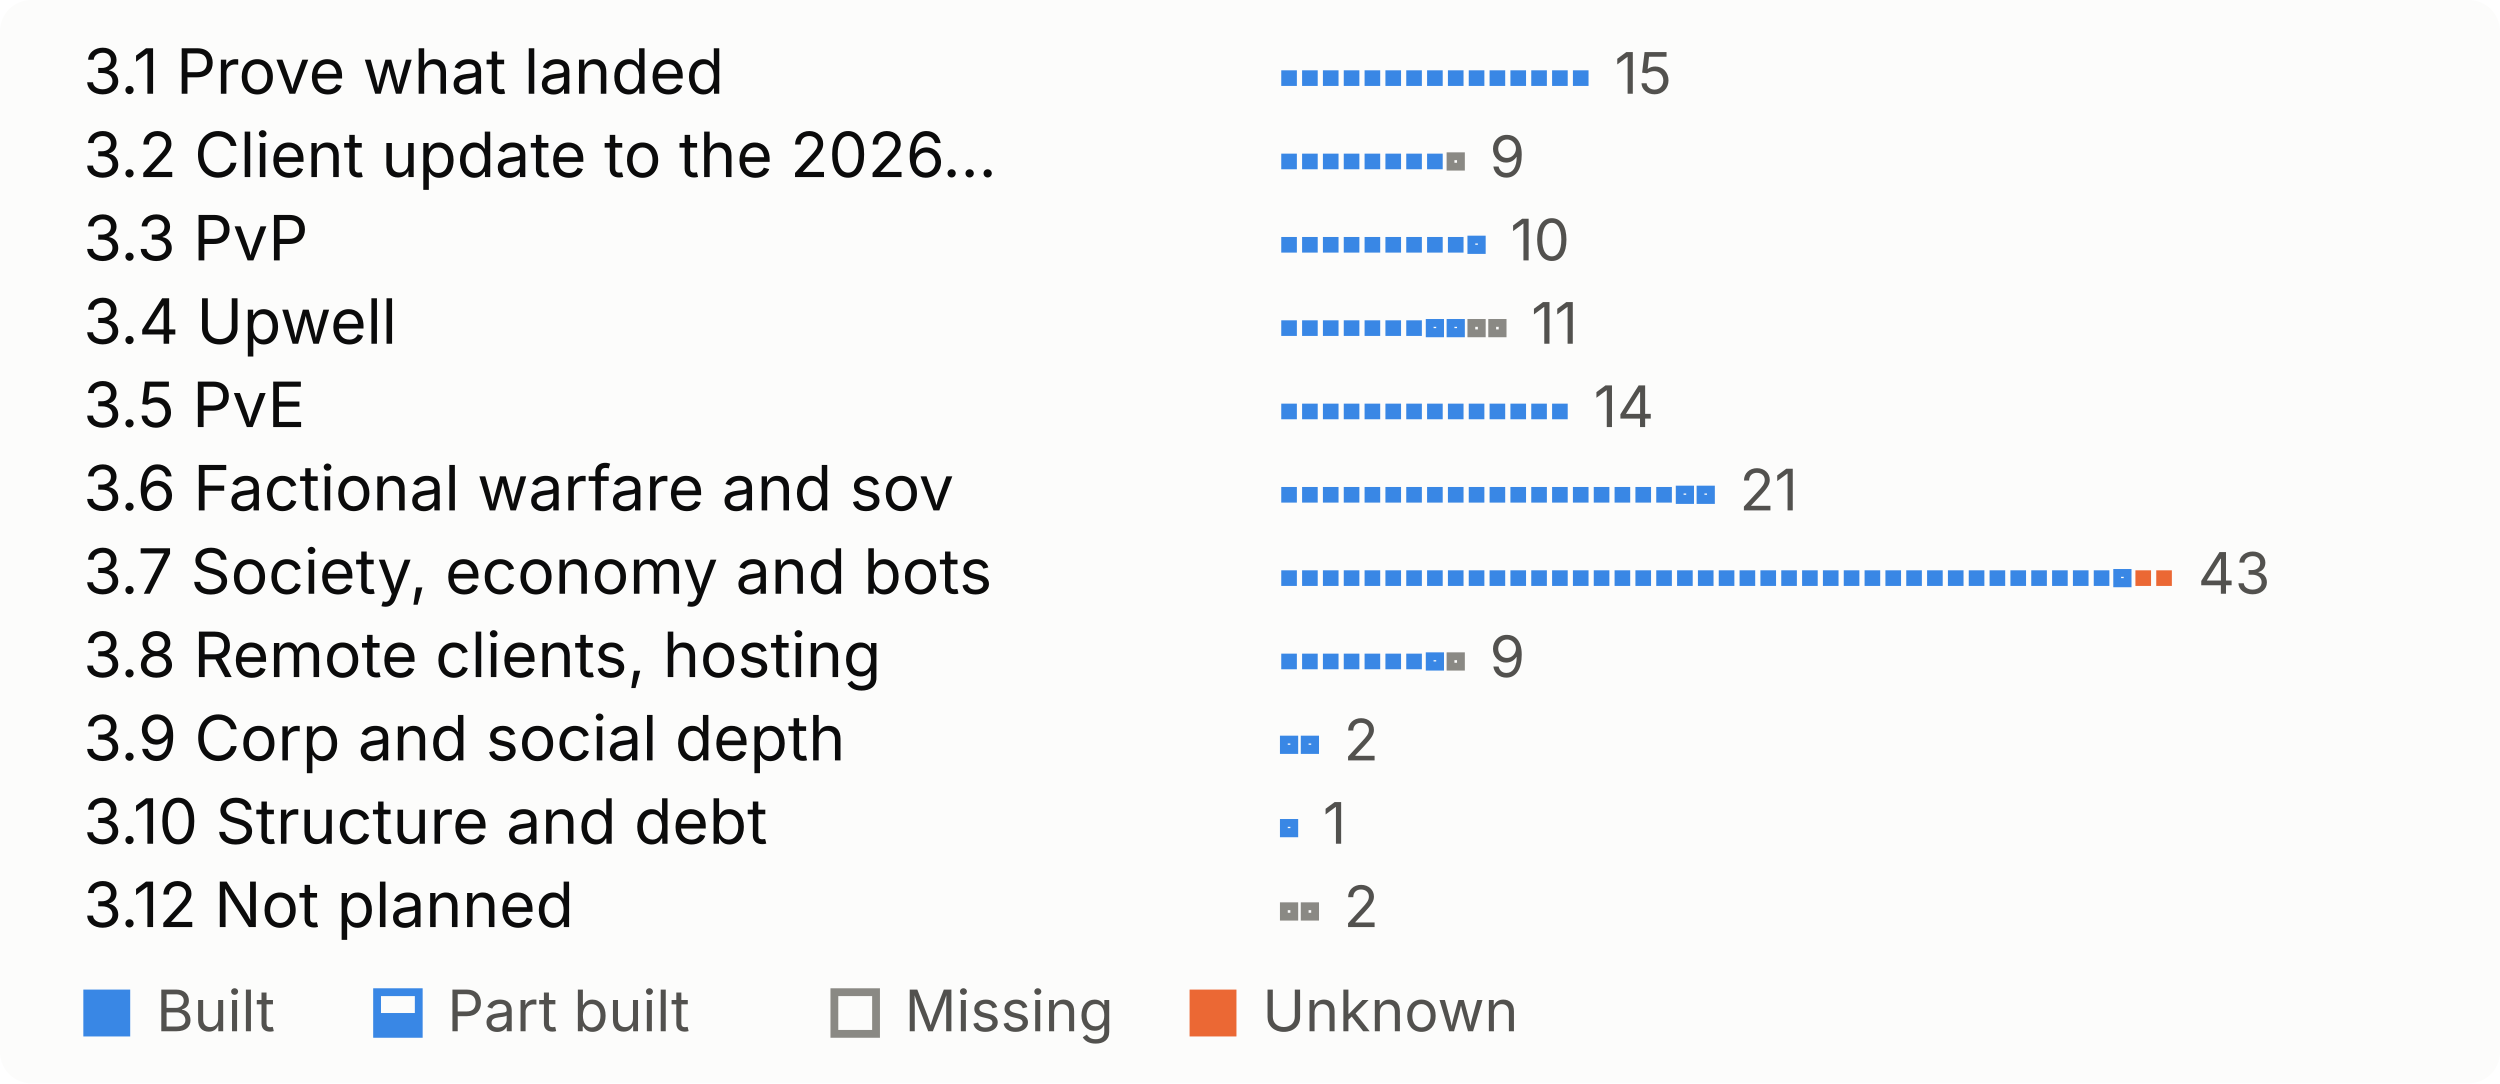
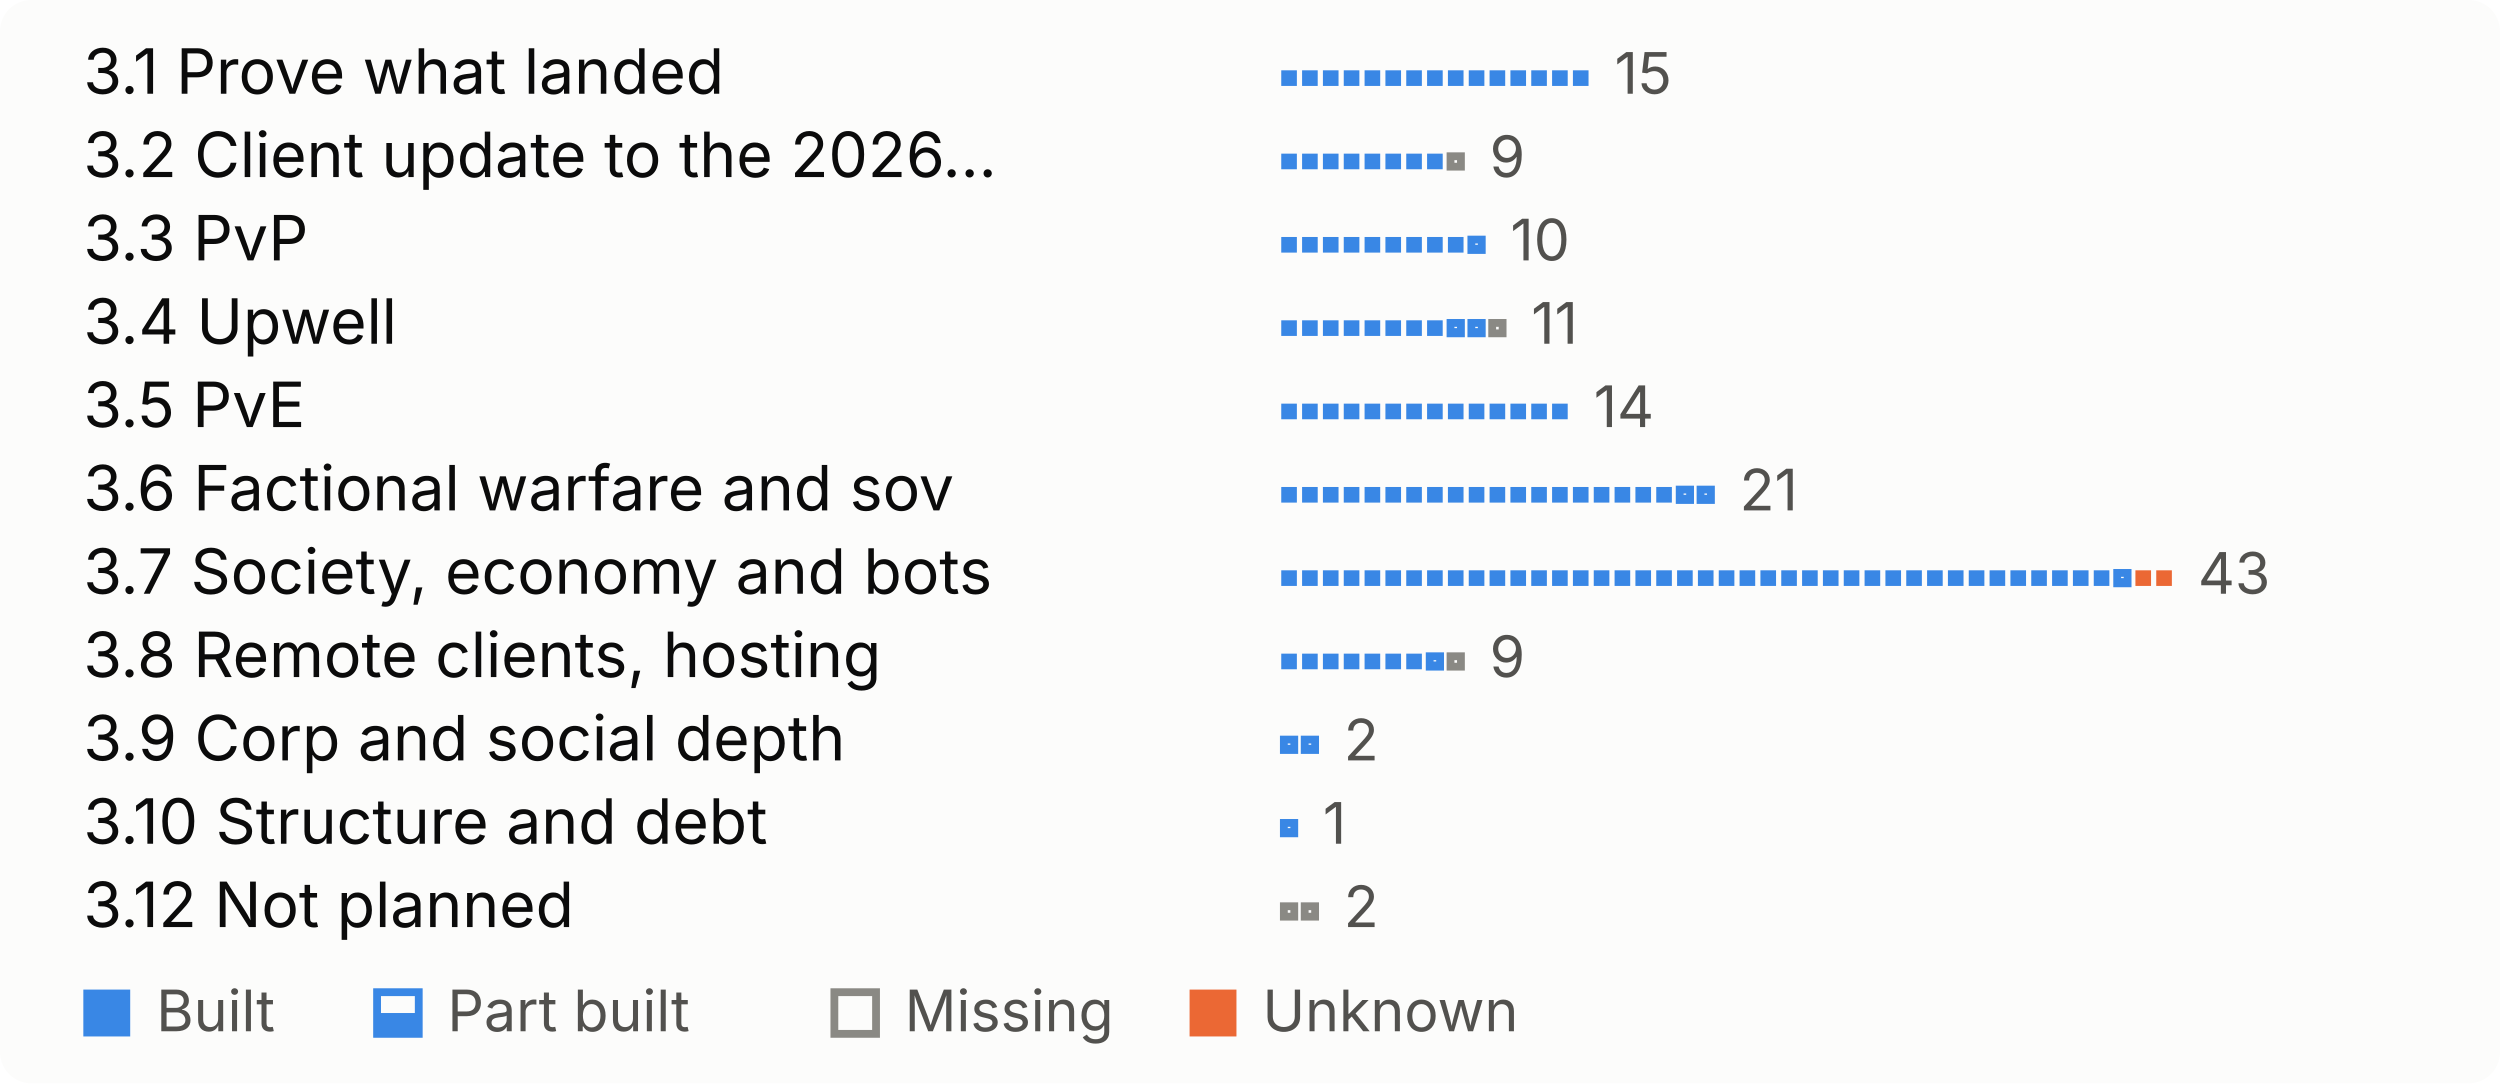
<svg xmlns="http://www.w3.org/2000/svg" width="480" height="208" viewBox="0 0 480 208" role="img" aria-label="What is left, by theme, one mark per open feature">
  <style>
.bg{fill:#fcfcfb}.t{fill:#0b0b0b}.s{fill:#52514e}.rule{fill:#e1e0d9}
.proved{fill:#184f95}.built{fill:#3987e5}.unknown{fill:#eb6834}
.part-o{fill:none;stroke:#3987e5;stroke-width:1.5}.part-f{fill:#3987e5}
.missing{fill:none;stroke:#8a8984;stroke-width:1.5}
.pass{fill:#184f95}.fail{fill:#eb6834}.none{fill:none;stroke:#8a8984;stroke-width:1.5}
@media (prefers-color-scheme:dark){
.bg{fill:#1a1a19}.t{fill:#f0efec}.s{fill:#c3c2b7}.rule{fill:#383835}
.proved{fill:#86b6ef}.built{fill:#3987e5}.unknown{fill:#d95926}
.part-o{stroke:#3987e5}.part-f{fill:#3987e5}
.missing{stroke:#8d8c85}
.pass{fill:#86b6ef}.fail{fill:#d95926}.none{stroke:#8d8c85}
}
text{font-family:system-ui,-apple-system,"Segoe UI",sans-serif;font-size:12px}
.big{font-size:26px;font-weight:600}.b{font-weight:600}.xs{font-size:11px}
</style>
  <rect width="480" height="208" rx="6" class="bg" />
  <text x="16.0" y="18.0" class="t">3.1 Prove what landed</text>
  <rect x="246.0" y="13.5" width="3" height="3" class="built" />
  <rect x="250.0" y="13.5" width="3" height="3" class="built" />
  <rect x="254.0" y="13.5" width="3" height="3" class="built" />
  <rect x="258.0" y="13.5" width="3" height="3" class="built" />
  <rect x="262.0" y="13.5" width="3" height="3" class="built" />
  <rect x="266.0" y="13.5" width="3" height="3" class="built" />
  <rect x="270.0" y="13.5" width="3" height="3" class="built" />
  <rect x="274.0" y="13.5" width="3" height="3" class="built" />
  <rect x="278.0" y="13.5" width="3" height="3" class="built" />
  <rect x="282.0" y="13.5" width="3" height="3" class="built" />
  <rect x="286.0" y="13.5" width="3" height="3" class="built" />
  <rect x="290.0" y="13.5" width="3" height="3" class="built" />
  <rect x="294.0" y="13.5" width="3" height="3" class="built" />
  <rect x="298.0" y="13.5" width="3" height="3" class="built" />
  <rect x="302.0" y="13.5" width="3" height="3" class="built" />
  <text x="310.0" y="18.0" class="s xs">15</text>
  <text x="16.0" y="34.0" class="t">3.2 Client update to the 2026…</text>
  <rect x="246.0" y="29.5" width="3" height="3" class="built" />
  <rect x="250.0" y="29.5" width="3" height="3" class="built" />
  <rect x="254.0" y="29.5" width="3" height="3" class="built" />
  <rect x="258.0" y="29.5" width="3" height="3" class="built" />
  <rect x="262.0" y="29.5" width="3" height="3" class="built" />
  <rect x="266.0" y="29.5" width="3" height="3" class="built" />
  <rect x="270.0" y="29.5" width="3" height="3" class="built" />
  <rect x="274.0" y="29.5" width="3" height="3" class="built" />
  <rect x="278.5" y="30.0" width="2" height="2" fill="none" class="missing" />
  <text x="286.0" y="34.0" class="s xs">9</text>
  <text x="16.0" y="50.0" class="t">3.3 PvP</text>
  <rect x="246.0" y="45.5" width="3" height="3" class="built" />
  <rect x="250.0" y="45.5" width="3" height="3" class="built" />
  <rect x="254.0" y="45.5" width="3" height="3" class="built" />
  <rect x="258.0" y="45.5" width="3" height="3" class="built" />
  <rect x="262.0" y="45.5" width="3" height="3" class="built" />
  <rect x="266.0" y="45.5" width="3" height="3" class="built" />
  <rect x="270.0" y="45.5" width="3" height="3" class="built" />
  <rect x="274.0" y="45.5" width="3" height="3" class="built" />
  <rect x="278.0" y="45.5" width="3" height="3" class="built" />
  <rect x="282.5" y="46.0" width="2" height="2" fill="none" class="part-o" />
  <rect x="282.0" y="47.0" width="3" height="1.5" class="part-f" />
  <text x="290.0" y="50.0" class="s xs">10</text>
  <text x="16.0" y="66.0" class="t">3.4 Upwell</text>
  <rect x="246.0" y="61.5" width="3" height="3" class="built" />
  <rect x="250.0" y="61.5" width="3" height="3" class="built" />
  <rect x="254.0" y="61.5" width="3" height="3" class="built" />
  <rect x="258.0" y="61.5" width="3" height="3" class="built" />
  <rect x="262.0" y="61.5" width="3" height="3" class="built" />
  <rect x="266.0" y="61.5" width="3" height="3" class="built" />
  <rect x="270.0" y="61.5" width="3" height="3" class="built" />
-   <rect x="274.5" y="62.0" width="2" height="2" fill="none" class="part-o" />
-   <rect x="274.0" y="63.0" width="3" height="1.5" class="part-f" />
+   <rect x="274.0" y="61.5" width="3" height="3" class="built" />
  <rect x="278.5" y="62.0" width="2" height="2" fill="none" class="part-o" />
  <rect x="278.0" y="63.0" width="3" height="1.5" class="part-f" />
-   <rect x="282.5" y="62.0" width="2" height="2" fill="none" class="missing" />
+   <rect x="282.5" y="62.0" width="2" height="2" fill="none" class="part-o" />
+   <rect x="282.0" y="63.0" width="3" height="1.5" class="part-f" />
  <rect x="286.5" y="62.0" width="2" height="2" fill="none" class="missing" />
  <text x="294.0" y="66.0" class="s xs">11</text>
  <text x="16.0" y="82.0" class="t">3.5 PvE</text>
  <rect x="246.0" y="77.5" width="3" height="3" class="built" />
  <rect x="250.0" y="77.5" width="3" height="3" class="built" />
  <rect x="254.0" y="77.5" width="3" height="3" class="built" />
  <rect x="258.0" y="77.5" width="3" height="3" class="built" />
  <rect x="262.0" y="77.5" width="3" height="3" class="built" />
  <rect x="266.0" y="77.5" width="3" height="3" class="built" />
  <rect x="270.0" y="77.5" width="3" height="3" class="built" />
  <rect x="274.0" y="77.5" width="3" height="3" class="built" />
  <rect x="278.0" y="77.5" width="3" height="3" class="built" />
  <rect x="282.0" y="77.5" width="3" height="3" class="built" />
  <rect x="286.0" y="77.5" width="3" height="3" class="built" />
  <rect x="290.0" y="77.5" width="3" height="3" class="built" />
  <rect x="294.0" y="77.5" width="3" height="3" class="built" />
  <rect x="298.0" y="77.5" width="3" height="3" class="built" />
  <text x="306.0" y="82.0" class="s xs">14</text>
  <text x="16.0" y="98.0" class="t">3.6 Factional warfare and sov</text>
  <rect x="246.0" y="93.5" width="3" height="3" class="built" />
  <rect x="250.0" y="93.5" width="3" height="3" class="built" />
  <rect x="254.0" y="93.5" width="3" height="3" class="built" />
  <rect x="258.0" y="93.5" width="3" height="3" class="built" />
  <rect x="262.0" y="93.5" width="3" height="3" class="built" />
  <rect x="266.0" y="93.5" width="3" height="3" class="built" />
  <rect x="270.0" y="93.5" width="3" height="3" class="built" />
  <rect x="274.0" y="93.5" width="3" height="3" class="built" />
  <rect x="278.0" y="93.5" width="3" height="3" class="built" />
  <rect x="282.0" y="93.5" width="3" height="3" class="built" />
  <rect x="286.0" y="93.5" width="3" height="3" class="built" />
  <rect x="290.0" y="93.5" width="3" height="3" class="built" />
  <rect x="294.0" y="93.5" width="3" height="3" class="built" />
  <rect x="298.0" y="93.5" width="3" height="3" class="built" />
  <rect x="302.0" y="93.5" width="3" height="3" class="built" />
  <rect x="306.0" y="93.5" width="3" height="3" class="built" />
  <rect x="310.0" y="93.5" width="3" height="3" class="built" />
  <rect x="314.0" y="93.5" width="3" height="3" class="built" />
  <rect x="318.0" y="93.5" width="3" height="3" class="built" />
  <rect x="322.5" y="94.0" width="2" height="2" fill="none" class="part-o" />
  <rect x="322.0" y="95.0" width="3" height="1.5" class="part-f" />
  <rect x="326.5" y="94.0" width="2" height="2" fill="none" class="part-o" />
  <rect x="326.0" y="95.0" width="3" height="1.5" class="part-f" />
  <text x="334.0" y="98.0" class="s xs">21</text>
  <text x="16.0" y="114.0" class="t">3.7 Society, economy and bots</text>
  <rect x="246.0" y="109.5" width="3" height="3" class="built" />
  <rect x="250.0" y="109.5" width="3" height="3" class="built" />
  <rect x="254.0" y="109.5" width="3" height="3" class="built" />
  <rect x="258.0" y="109.5" width="3" height="3" class="built" />
  <rect x="262.0" y="109.5" width="3" height="3" class="built" />
  <rect x="266.0" y="109.5" width="3" height="3" class="built" />
  <rect x="270.0" y="109.5" width="3" height="3" class="built" />
  <rect x="274.0" y="109.5" width="3" height="3" class="built" />
  <rect x="278.0" y="109.5" width="3" height="3" class="built" />
  <rect x="282.0" y="109.5" width="3" height="3" class="built" />
  <rect x="286.0" y="109.5" width="3" height="3" class="built" />
  <rect x="290.0" y="109.5" width="3" height="3" class="built" />
  <rect x="294.0" y="109.5" width="3" height="3" class="built" />
  <rect x="298.0" y="109.5" width="3" height="3" class="built" />
  <rect x="302.0" y="109.5" width="3" height="3" class="built" />
  <rect x="306.0" y="109.5" width="3" height="3" class="built" />
  <rect x="310.0" y="109.5" width="3" height="3" class="built" />
  <rect x="314.0" y="109.5" width="3" height="3" class="built" />
  <rect x="318.0" y="109.5" width="3" height="3" class="built" />
  <rect x="322.0" y="109.5" width="3" height="3" class="built" />
  <rect x="326.0" y="109.5" width="3" height="3" class="built" />
  <rect x="330.0" y="109.5" width="3" height="3" class="built" />
  <rect x="334.0" y="109.5" width="3" height="3" class="built" />
  <rect x="338.0" y="109.5" width="3" height="3" class="built" />
  <rect x="342.0" y="109.5" width="3" height="3" class="built" />
  <rect x="346.0" y="109.5" width="3" height="3" class="built" />
  <rect x="350.0" y="109.5" width="3" height="3" class="built" />
  <rect x="354.0" y="109.5" width="3" height="3" class="built" />
  <rect x="358.0" y="109.5" width="3" height="3" class="built" />
  <rect x="362.0" y="109.5" width="3" height="3" class="built" />
  <rect x="366.0" y="109.5" width="3" height="3" class="built" />
  <rect x="370.0" y="109.5" width="3" height="3" class="built" />
  <rect x="374.0" y="109.5" width="3" height="3" class="built" />
  <rect x="378.0" y="109.5" width="3" height="3" class="built" />
  <rect x="382.0" y="109.5" width="3" height="3" class="built" />
  <rect x="386.0" y="109.5" width="3" height="3" class="built" />
  <rect x="390.0" y="109.5" width="3" height="3" class="built" />
  <rect x="394.0" y="109.5" width="3" height="3" class="built" />
  <rect x="398.0" y="109.5" width="3" height="3" class="built" />
  <rect x="402.0" y="109.5" width="3" height="3" class="built" />
  <rect x="406.5" y="110.0" width="2" height="2" fill="none" class="part-o" />
  <rect x="406.0" y="111.0" width="3" height="1.5" class="part-f" />
  <rect x="410.0" y="109.5" width="3" height="3" class="unknown" />
  <rect x="414.0" y="109.5" width="3" height="3" class="unknown" />
  <text x="422.0" y="114.0" class="s xs">43</text>
  <text x="16.0" y="130.0" class="t">3.8 Remote clients, hosting</text>
  <rect x="246.0" y="125.5" width="3" height="3" class="built" />
  <rect x="250.0" y="125.5" width="3" height="3" class="built" />
  <rect x="254.0" y="125.5" width="3" height="3" class="built" />
  <rect x="258.0" y="125.5" width="3" height="3" class="built" />
  <rect x="262.0" y="125.5" width="3" height="3" class="built" />
  <rect x="266.0" y="125.5" width="3" height="3" class="built" />
  <rect x="270.0" y="125.5" width="3" height="3" class="built" />
  <rect x="274.5" y="126.0" width="2" height="2" fill="none" class="part-o" />
  <rect x="274.0" y="127.0" width="3" height="1.5" class="part-f" />
  <rect x="278.5" y="126.0" width="2" height="2" fill="none" class="missing" />
  <text x="286.0" y="130.0" class="s xs">9</text>
  <text x="16.0" y="146.0" class="t">3.9 Corp and social depth</text>
  <rect x="246.5" y="142.0" width="2" height="2" fill="none" class="part-o" />
  <rect x="246.0" y="143.0" width="3" height="1.5" class="part-f" />
  <rect x="250.5" y="142.0" width="2" height="2" fill="none" class="part-o" />
  <rect x="250.0" y="143.0" width="3" height="1.5" class="part-f" />
  <text x="258.0" y="146.0" class="s xs">2</text>
  <text x="16.0" y="162.0" class="t">3.10 Structure and debt</text>
  <rect x="246.5" y="158.0" width="2" height="2" fill="none" class="part-o" />
  <rect x="246.0" y="159.0" width="3" height="1.5" class="part-f" />
  <text x="254.0" y="162.0" class="s xs">1</text>
  <text x="16.0" y="178.0" class="t">3.12 Not planned</text>
  <rect x="246.5" y="174.0" width="2" height="2" fill="none" class="missing" />
  <rect x="250.5" y="174.0" width="2" height="2" fill="none" class="missing" />
  <text x="258.0" y="178.0" class="s xs">2</text>
  <rect x="16.0" y="190.0" width="9" height="9" class="built" />
  <text x="30.0" y="198.0" class="s xs">Built</text>
  <rect x="72.4" y="190.5" width="8" height="8" fill="none" class="part-o" />
  <rect x="71.9" y="194.5" width="9" height="4.5" class="part-f" />
  <text x="85.9" y="198.0" class="s xs">Part built</text>
  <rect x="160.2" y="190.5" width="8" height="8" fill="none" class="missing" />
  <text x="173.7" y="198.0" class="s xs">Missing</text>
  <rect x="228.4" y="190.0" width="9" height="9" class="unknown" />
  <text x="242.4" y="198.0" class="s xs">Unknown</text>
</svg>
